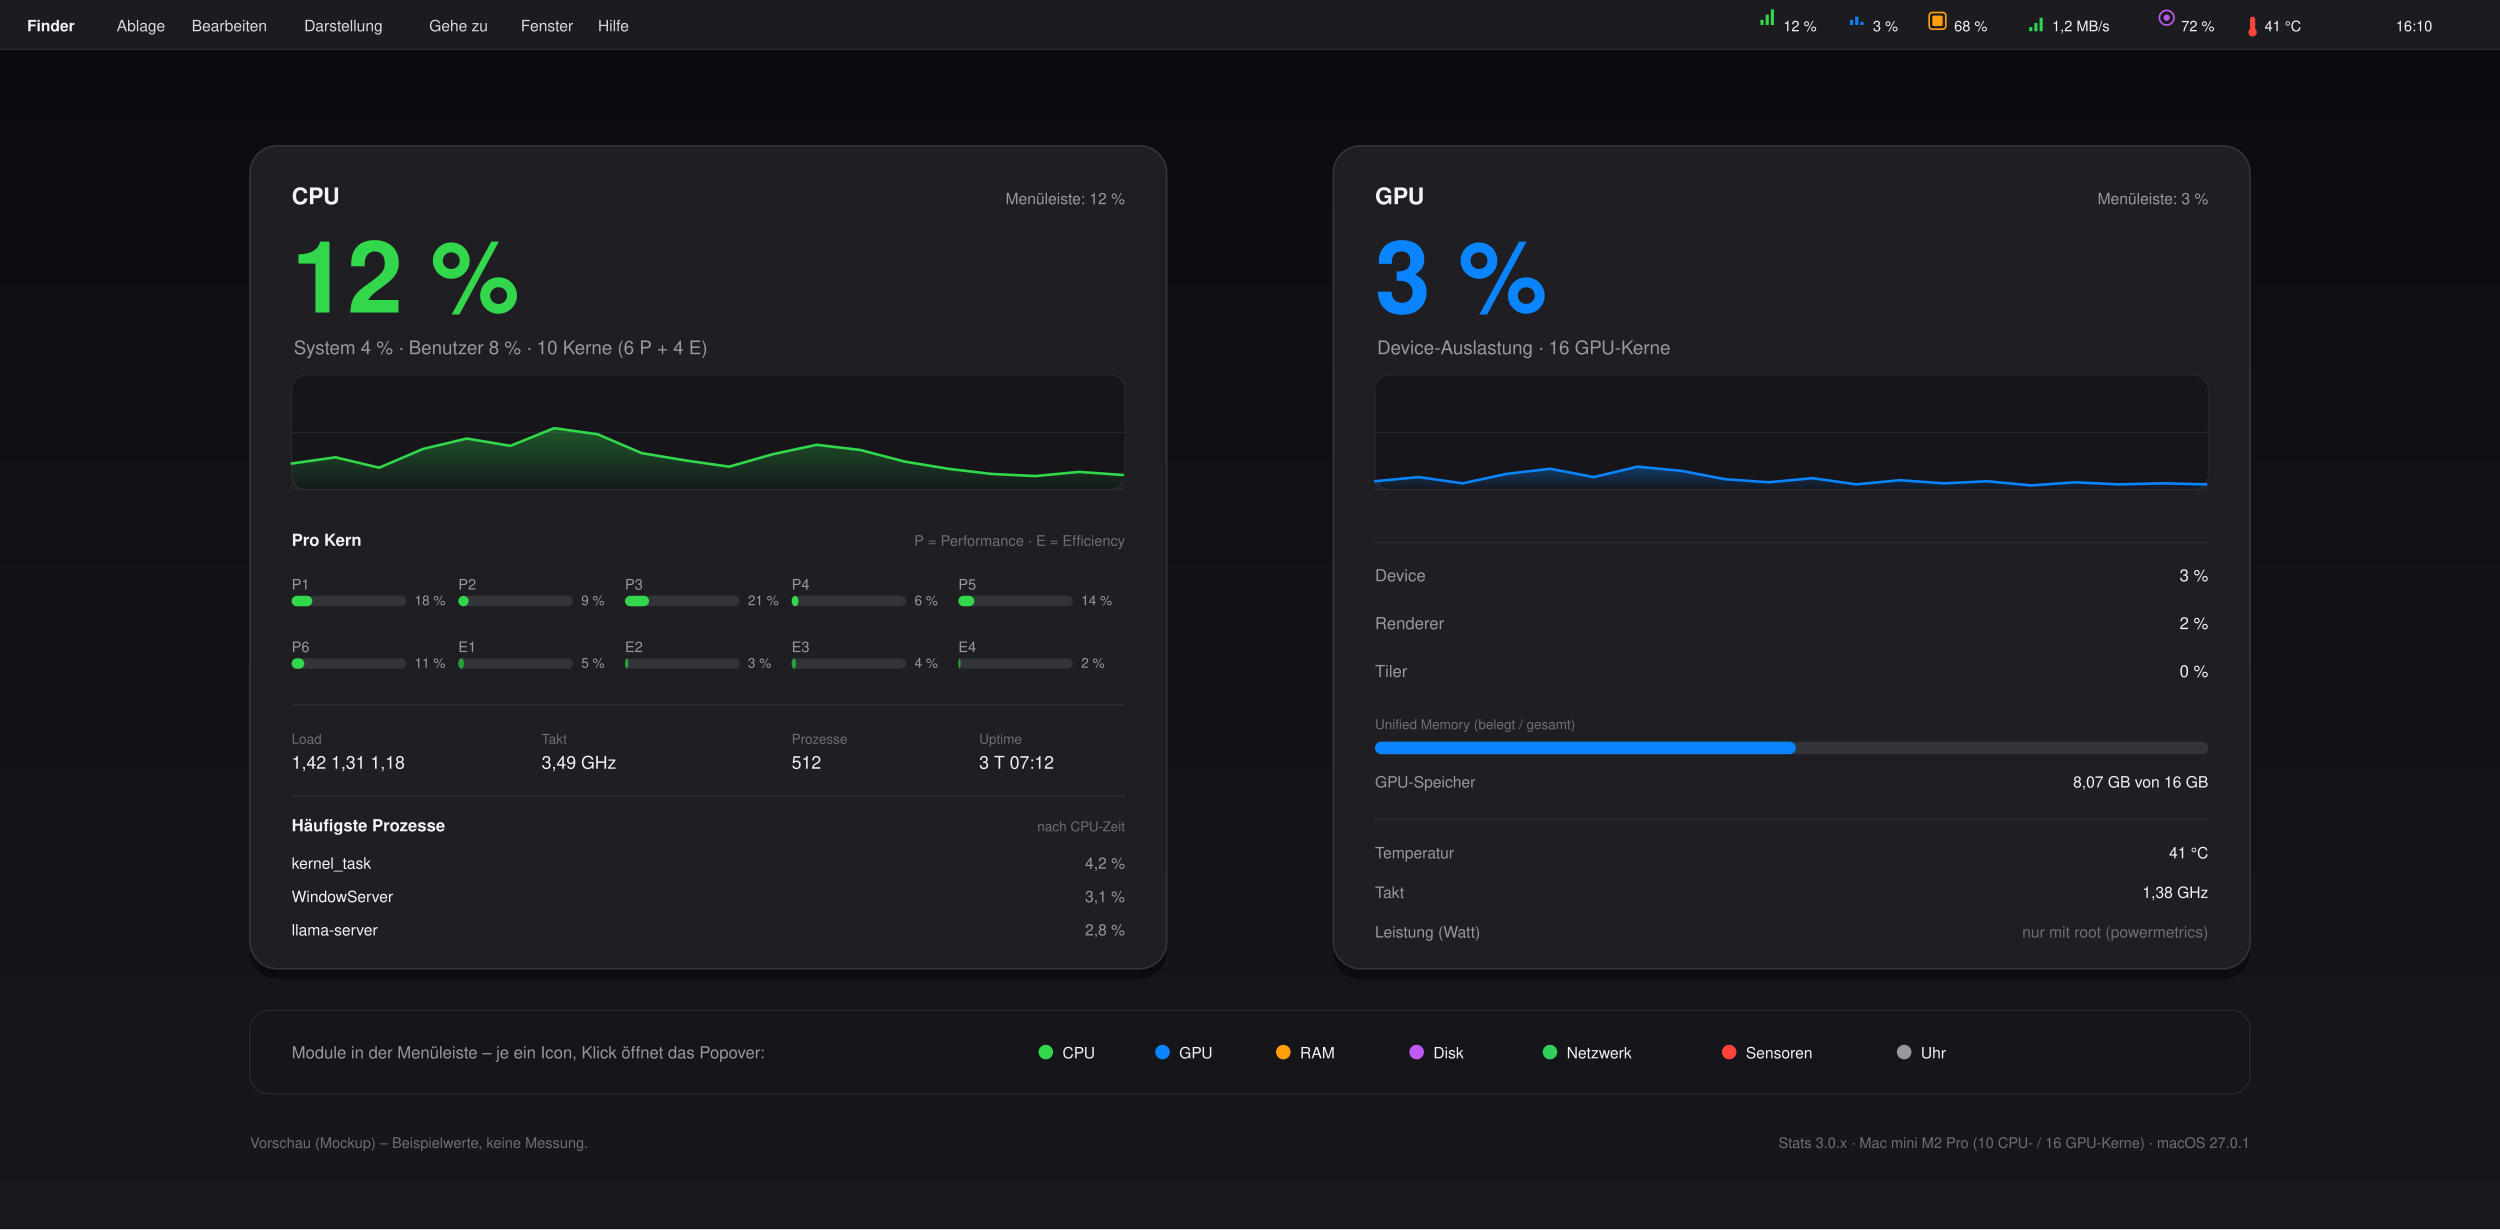
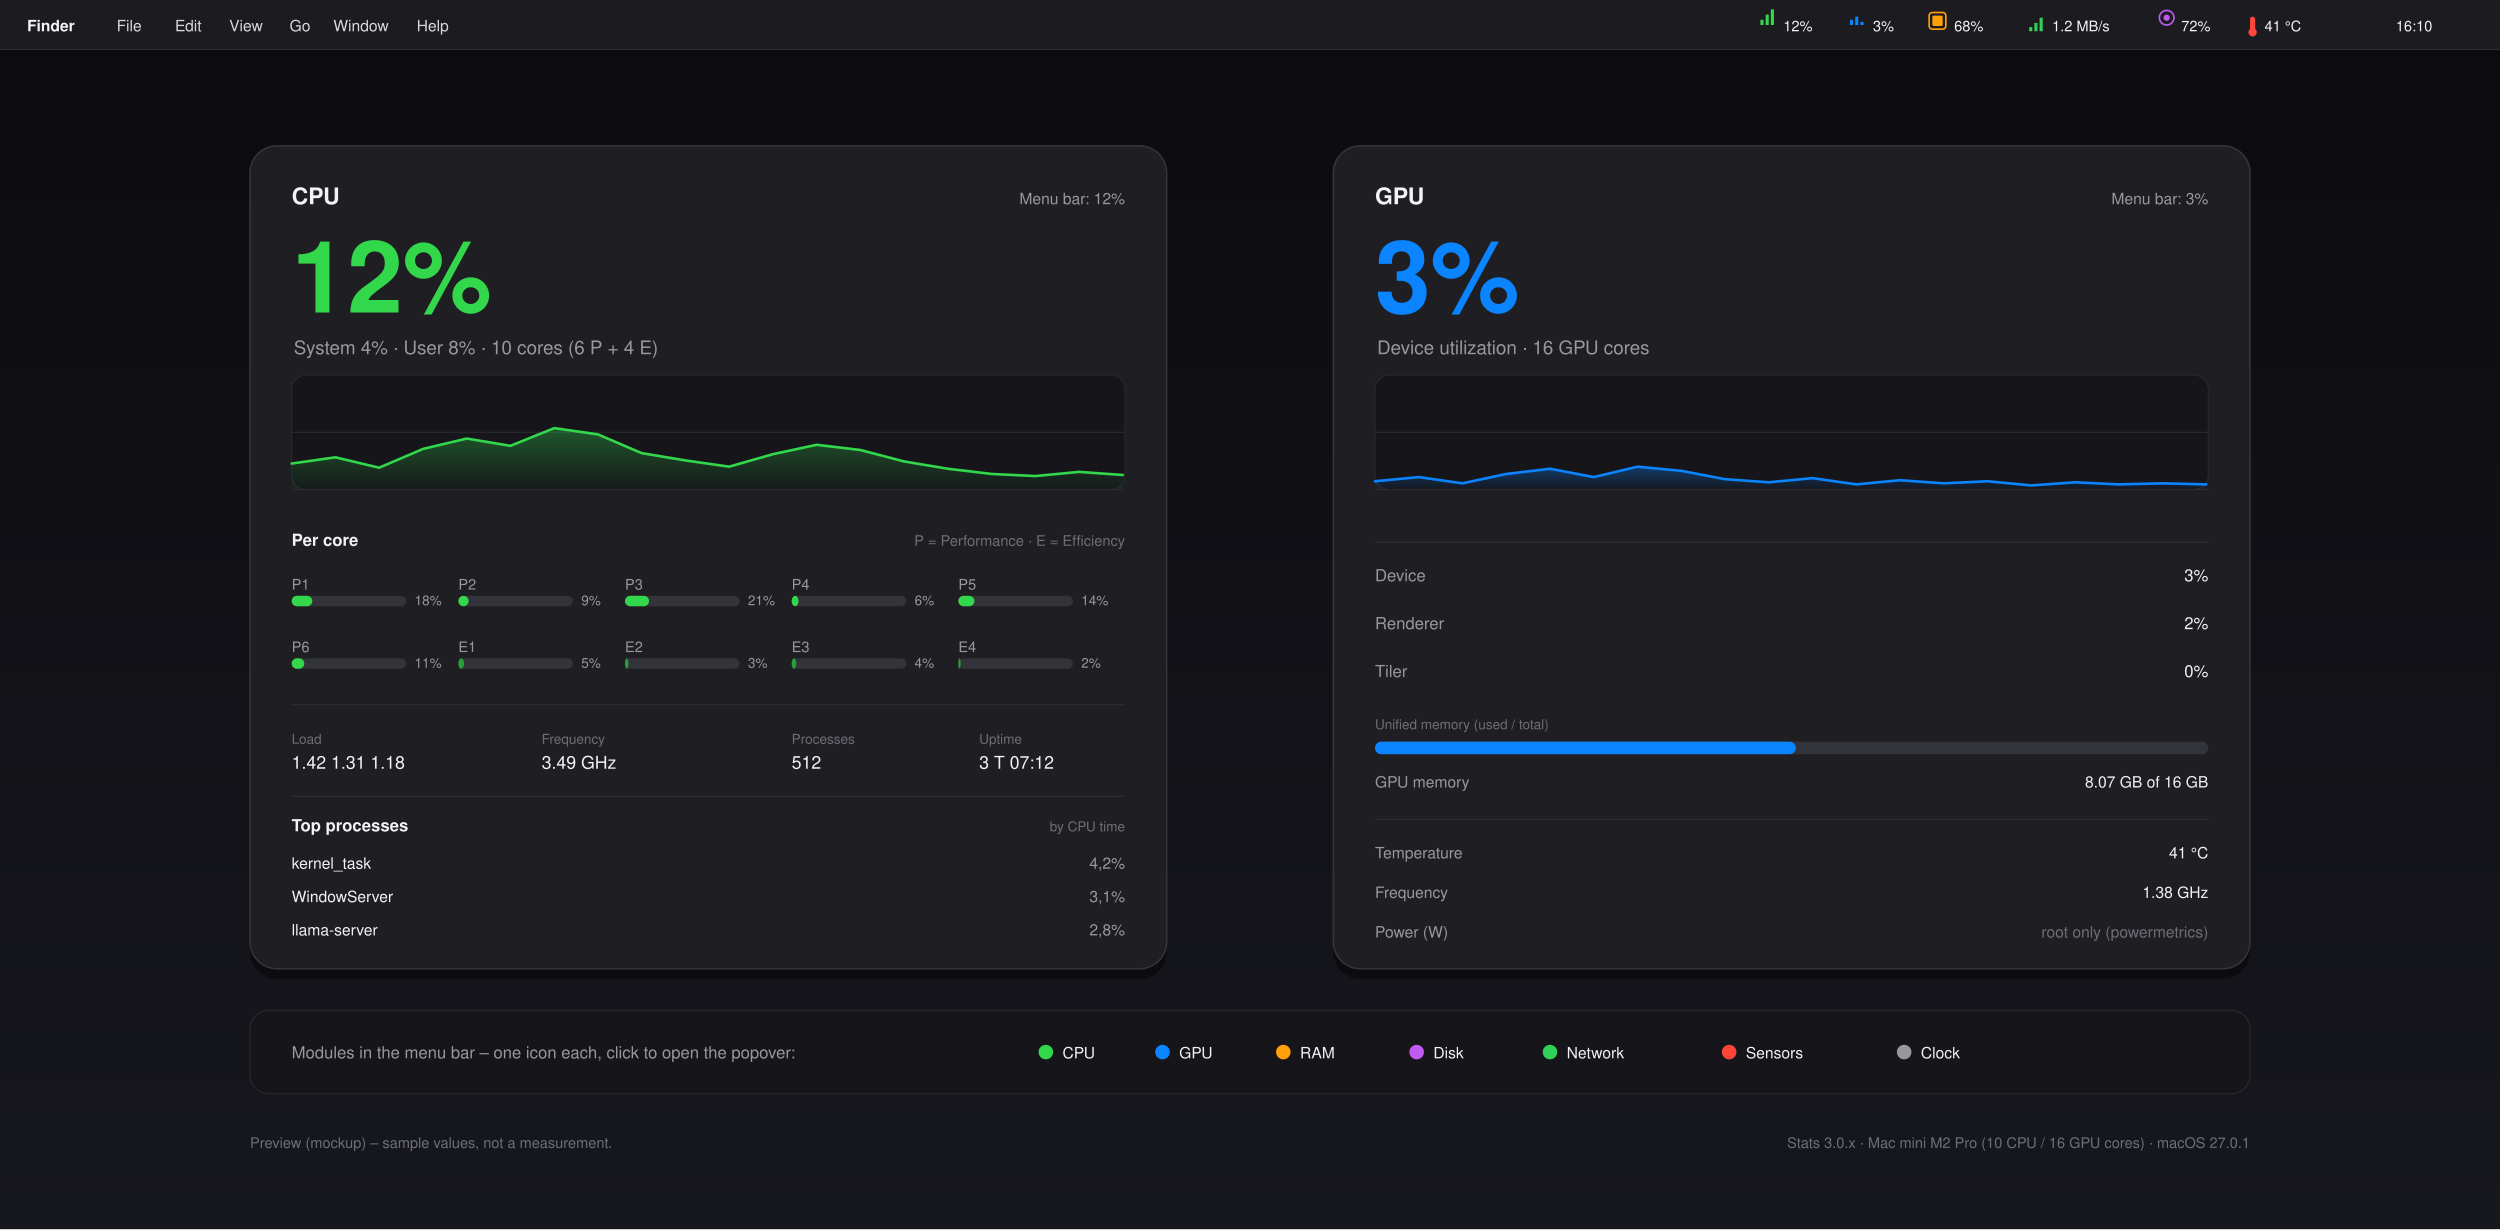
<svg xmlns="http://www.w3.org/2000/svg" width="2400" height="1180" viewBox="0 0 2400 1180">
  <defs>
    <linearGradient id="bg" x1="0" y1="0" x2="0" y2="1">
      <stop offset="0" stop-color="#0b0b0f" />
      <stop offset="1" stop-color="#17171e" />
    </linearGradient>
    <linearGradient id="cpuArea" x1="0" y1="0" x2="0" y2="1">
      <stop offset="0" stop-color="#32d74b" stop-opacity="0.35" />
      <stop offset="1" stop-color="#32d74b" stop-opacity="0.02" />
    </linearGradient>
    <linearGradient id="gpuArea" x1="0" y1="0" x2="0" y2="1">
      <stop offset="0" stop-color="#0a84ff" stop-opacity="0.35" />
      <stop offset="1" stop-color="#0a84ff" stop-opacity="0.02" />
    </linearGradient>
  </defs>
  <rect x="0" y="0" width="2400" height="1180" fill="url(#bg)" />
  <rect x="0" y="0" width="2400" height="48" fill="#1c1c20" />
  <rect x="0" y="47" width="2400" height="1" fill="#2e2e34" />
  <text x="26" y="30" font-family="Helvetica Neue, Helvetica, Arial, sans-serif" font-size="15" font-weight="bold" fill="#f2f2f7">Finder</text>
-   <text x="112" y="30" font-family="Helvetica Neue, Helvetica, Arial, sans-serif" font-size="15" fill="#d8d8de">Ablage</text>
-   <text x="184" y="30" font-family="Helvetica Neue, Helvetica, Arial, sans-serif" font-size="15" fill="#d8d8de">Bearbeiten</text>
-   <text x="292" y="30" font-family="Helvetica Neue, Helvetica, Arial, sans-serif" font-size="15" fill="#d8d8de">Darstellung</text>
-   <text x="412" y="30" font-family="Helvetica Neue, Helvetica, Arial, sans-serif" font-size="15" fill="#d8d8de">Gehe zu</text>
-   <text x="500" y="30" font-family="Helvetica Neue, Helvetica, Arial, sans-serif" font-size="15" fill="#d8d8de">Fenster</text>
-   <text x="574" y="30" font-family="Helvetica Neue, Helvetica, Arial, sans-serif" font-size="15" fill="#d8d8de">Hilfe</text>
+   <text x="112" y="30" font-family="Helvetica Neue, Helvetica, Arial, sans-serif" font-size="15" fill="#d8d8de">File</text>
+   <text x="168" y="30" font-family="Helvetica Neue, Helvetica, Arial, sans-serif" font-size="15" fill="#d8d8de">Edit</text>
+   <text x="220" y="30" font-family="Helvetica Neue, Helvetica, Arial, sans-serif" font-size="15" fill="#d8d8de">View</text>
+   <text x="278" y="30" font-family="Helvetica Neue, Helvetica, Arial, sans-serif" font-size="15" fill="#d8d8de">Go</text>
+   <text x="320" y="30" font-family="Helvetica Neue, Helvetica, Arial, sans-serif" font-size="15" fill="#d8d8de">Window</text>
+   <text x="400" y="30" font-family="Helvetica Neue, Helvetica, Arial, sans-serif" font-size="15" fill="#d8d8de">Help</text>
  <rect x="1690" y="19" width="3" height="5" fill="#32d74b" />
  <rect x="1695" y="14" width="3" height="10" fill="#32d74b" />
  <rect x="1700" y="9" width="3" height="15" fill="#32d74b" />
-   <text x="1712" y="30" font-family="Helvetica Neue, Helvetica, Arial, sans-serif" font-size="14" fill="#f2f2f7">12 %</text>
+   <text x="1712" y="30" font-family="Helvetica Neue, Helvetica, Arial, sans-serif" font-size="14" fill="#f2f2f7">12%</text>
  <rect x="1776" y="19" width="3" height="5" fill="#0a84ff" />
  <rect x="1781" y="16" width="3" height="8" fill="#0a84ff" />
  <rect x="1786" y="21" width="3" height="3" fill="#0a84ff" />
-   <text x="1798" y="30" font-family="Helvetica Neue, Helvetica, Arial, sans-serif" font-size="14" fill="#f2f2f7">3 %</text>
+   <text x="1798" y="30" font-family="Helvetica Neue, Helvetica, Arial, sans-serif" font-size="14" fill="#f2f2f7">3%</text>
  <rect x="1852" y="12" width="16" height="16" rx="3" fill="none" stroke="#ff9f0a" stroke-width="1.6" />
  <rect x="1855" y="15" width="10" height="10" rx="1.5" fill="#ff9f0a" />
-   <text x="1876" y="30" font-family="Helvetica Neue, Helvetica, Arial, sans-serif" font-size="14" fill="#f2f2f7">68 %</text>
+   <text x="1876" y="30" font-family="Helvetica Neue, Helvetica, Arial, sans-serif" font-size="14" fill="#f2f2f7">68%</text>
  <rect x="1948" y="26" width="3" height="4" fill="#30d158" />
  <rect x="1953" y="22" width="3" height="8" fill="#30d158" />
  <rect x="1958" y="17" width="3" height="13" fill="#30d158" />
-   <text x="1970" y="30" font-family="Helvetica Neue, Helvetica, Arial, sans-serif" font-size="14" fill="#f2f2f7">1,2 MB/s</text>
+   <text x="1970" y="30" font-family="Helvetica Neue, Helvetica, Arial, sans-serif" font-size="14" fill="#f2f2f7">1.2 MB/s</text>
  <circle cx="2080" cy="17" r="7" fill="none" stroke="#bf5af2" stroke-width="1.6" />
  <circle cx="2080" cy="17" r="3" fill="#bf5af2" />
-   <text x="2094" y="30" font-family="Helvetica Neue, Helvetica, Arial, sans-serif" font-size="14" fill="#f2f2f7">72 %</text>
+   <text x="2094" y="30" font-family="Helvetica Neue, Helvetica, Arial, sans-serif" font-size="14" fill="#f2f2f7">72%</text>
  <rect x="2160" y="16" width="5" height="15" rx="2.5" fill="#ff453a" />
  <circle cx="2162.5" cy="31" r="4" fill="#ff453a" />
  <text x="2174" y="30" font-family="Helvetica Neue, Helvetica, Arial, sans-serif" font-size="14" fill="#f2f2f7">41 °C</text>
  <text x="2300" y="30" font-family="Helvetica Neue, Helvetica, Arial, sans-serif" font-size="14" fill="#f2f2f7">16:10</text>
  <rect x="240" y="150" width="880" height="790" rx="26" fill="#000000" opacity="0.4" />
  <rect x="240" y="140" width="880" height="790" rx="26" fill="#1e1e23" stroke="#34343a" stroke-width="1.5" />
  <text x="280" y="196" font-family="Helvetica Neue, Helvetica, Arial, sans-serif" font-size="22" font-weight="bold" fill="#f2f2f7">CPU</text>
-   <text x="1080" y="196" text-anchor="end" font-family="Helvetica Neue, Helvetica, Arial, sans-serif" font-size="15" fill="#98989d">Menüleiste: 12 %</text>
-   <text x="280" y="300" font-family="Helvetica Neue, Helvetica, Arial, sans-serif" font-size="96" font-weight="bold" fill="#32d74b">12 %</text>
-   <text x="282" y="340" font-family="Helvetica Neue, Helvetica, Arial, sans-serif" font-size="18" fill="#98989d">System 4 % · Benutzer 8 % · 10 Kerne (6 P + 4 E)</text>
+   <text x="1080" y="196" text-anchor="end" font-family="Helvetica Neue, Helvetica, Arial, sans-serif" font-size="15" fill="#98989d">Menu bar: 12%</text>
+   <text x="280" y="300" font-family="Helvetica Neue, Helvetica, Arial, sans-serif" font-size="96" font-weight="bold" fill="#32d74b">12%</text>
+   <text x="282" y="340" font-family="Helvetica Neue, Helvetica, Arial, sans-serif" font-size="18" fill="#98989d">System 4% · User 8% · 10 cores (6 P + 4 E)</text>
  <rect x="280" y="360" width="800" height="110" rx="14" fill="#15151a" stroke="#28282f" stroke-width="1" />
  <line x1="280" y1="415" x2="1080" y2="415" stroke="#2a2a31" stroke-width="1" />
  <line x1="280" y1="470" x2="1080" y2="470" stroke="#2a2a31" stroke-width="1" />
  <polygon fill="url(#cpuArea)" points="280,470 280,445 322,439 364,449 406,431 448,421 490,428 532,411 574,417 616,435 658,442 700,448 742,436 784,427 826,432 868,443 910,450 952,455 994,457 1036,453 1078,456 1078,470" />
  <polyline fill="none" stroke="#32d74b" stroke-width="2.5" stroke-linejoin="round" stroke-linecap="round" points="280,445 322,439 364,449 406,431 448,421 490,428 532,411 574,417 616,435 658,442 700,448 742,436 784,427 826,432 868,443 910,450 952,455 994,457 1036,453 1078,456" />
-   <text x="280" y="524" font-family="Helvetica Neue, Helvetica, Arial, sans-serif" font-size="16" font-weight="bold" fill="#f2f2f7">Pro Kern</text>
+   <text x="280" y="524" font-family="Helvetica Neue, Helvetica, Arial, sans-serif" font-size="16" font-weight="bold" fill="#f2f2f7">Per core</text>
  <text x="1080" y="524" text-anchor="end" font-family="Helvetica Neue, Helvetica, Arial, sans-serif" font-size="14" fill="#6e6e76">P = Performance · E = Efficiency</text>
  <text x="280" y="566" font-family="Helvetica Neue, Helvetica, Arial, sans-serif" font-size="14" fill="#98989d">P1</text>
  <rect x="280" y="572" width="110" height="10" rx="5" fill="#33333a" />
  <rect x="280" y="572" width="19.8" height="10" rx="5" fill="#32d74b" />
-   <text x="398" y="581" font-family="Helvetica Neue, Helvetica, Arial, sans-serif" font-size="13" fill="#98989d">18 %</text>
+   <text x="398" y="581" font-family="Helvetica Neue, Helvetica, Arial, sans-serif" font-size="13" fill="#98989d">18%</text>
  <text x="440" y="566" font-family="Helvetica Neue, Helvetica, Arial, sans-serif" font-size="14" fill="#98989d">P2</text>
  <rect x="440" y="572" width="110" height="10" rx="5" fill="#33333a" />
  <rect x="440" y="572" width="9.9" height="10" rx="5" fill="#32d74b" />
-   <text x="558" y="581" font-family="Helvetica Neue, Helvetica, Arial, sans-serif" font-size="13" fill="#98989d">9 %</text>
+   <text x="558" y="581" font-family="Helvetica Neue, Helvetica, Arial, sans-serif" font-size="13" fill="#98989d">9%</text>
  <text x="600" y="566" font-family="Helvetica Neue, Helvetica, Arial, sans-serif" font-size="14" fill="#98989d">P3</text>
  <rect x="600" y="572" width="110" height="10" rx="5" fill="#33333a" />
  <rect x="600" y="572" width="23.1" height="10" rx="5" fill="#32d74b" />
-   <text x="718" y="581" font-family="Helvetica Neue, Helvetica, Arial, sans-serif" font-size="13" fill="#98989d">21 %</text>
+   <text x="718" y="581" font-family="Helvetica Neue, Helvetica, Arial, sans-serif" font-size="13" fill="#98989d">21%</text>
  <text x="760" y="566" font-family="Helvetica Neue, Helvetica, Arial, sans-serif" font-size="14" fill="#98989d">P4</text>
  <rect x="760" y="572" width="110" height="10" rx="5" fill="#33333a" />
  <rect x="760" y="572" width="6.6" height="10" rx="5" fill="#32d74b" />
-   <text x="878" y="581" font-family="Helvetica Neue, Helvetica, Arial, sans-serif" font-size="13" fill="#98989d">6 %</text>
+   <text x="878" y="581" font-family="Helvetica Neue, Helvetica, Arial, sans-serif" font-size="13" fill="#98989d">6%</text>
  <text x="920" y="566" font-family="Helvetica Neue, Helvetica, Arial, sans-serif" font-size="14" fill="#98989d">P5</text>
  <rect x="920" y="572" width="110" height="10" rx="5" fill="#33333a" />
  <rect x="920" y="572" width="15.4" height="10" rx="5" fill="#32d74b" />
-   <text x="1038" y="581" font-family="Helvetica Neue, Helvetica, Arial, sans-serif" font-size="13" fill="#98989d">14 %</text>
+   <text x="1038" y="581" font-family="Helvetica Neue, Helvetica, Arial, sans-serif" font-size="13" fill="#98989d">14%</text>
  <text x="280" y="626" font-family="Helvetica Neue, Helvetica, Arial, sans-serif" font-size="14" fill="#98989d">P6</text>
  <rect x="280" y="632" width="110" height="10" rx="5" fill="#33333a" />
  <rect x="280" y="632" width="12.1" height="10" rx="5" fill="#32d74b" />
-   <text x="398" y="641" font-family="Helvetica Neue, Helvetica, Arial, sans-serif" font-size="13" fill="#98989d">11 %</text>
+   <text x="398" y="641" font-family="Helvetica Neue, Helvetica, Arial, sans-serif" font-size="13" fill="#98989d">11%</text>
  <text x="440" y="626" font-family="Helvetica Neue, Helvetica, Arial, sans-serif" font-size="14" fill="#98989d">E1</text>
  <rect x="440" y="632" width="110" height="10" rx="5" fill="#33333a" />
  <rect x="440" y="632" width="5.5" height="10" rx="5" fill="#26a13a" />
-   <text x="558" y="641" font-family="Helvetica Neue, Helvetica, Arial, sans-serif" font-size="13" fill="#98989d">5 %</text>
+   <text x="558" y="641" font-family="Helvetica Neue, Helvetica, Arial, sans-serif" font-size="13" fill="#98989d">5%</text>
  <text x="600" y="626" font-family="Helvetica Neue, Helvetica, Arial, sans-serif" font-size="14" fill="#98989d">E2</text>
  <rect x="600" y="632" width="110" height="10" rx="5" fill="#33333a" />
  <rect x="600" y="632" width="3.3" height="10" rx="5" fill="#26a13a" />
-   <text x="718" y="641" font-family="Helvetica Neue, Helvetica, Arial, sans-serif" font-size="13" fill="#98989d">3 %</text>
+   <text x="718" y="641" font-family="Helvetica Neue, Helvetica, Arial, sans-serif" font-size="13" fill="#98989d">3%</text>
  <text x="760" y="626" font-family="Helvetica Neue, Helvetica, Arial, sans-serif" font-size="14" fill="#98989d">E3</text>
  <rect x="760" y="632" width="110" height="10" rx="5" fill="#33333a" />
  <rect x="760" y="632" width="4.4" height="10" rx="5" fill="#26a13a" />
-   <text x="878" y="641" font-family="Helvetica Neue, Helvetica, Arial, sans-serif" font-size="13" fill="#98989d">4 %</text>
+   <text x="878" y="641" font-family="Helvetica Neue, Helvetica, Arial, sans-serif" font-size="13" fill="#98989d">4%</text>
  <text x="920" y="626" font-family="Helvetica Neue, Helvetica, Arial, sans-serif" font-size="14" fill="#98989d">E4</text>
  <rect x="920" y="632" width="110" height="10" rx="5" fill="#33333a" />
  <rect x="920" y="632" width="2.2" height="10" rx="5" fill="#26a13a" />
-   <text x="1038" y="641" font-family="Helvetica Neue, Helvetica, Arial, sans-serif" font-size="13" fill="#98989d">2 %</text>
+   <text x="1038" y="641" font-family="Helvetica Neue, Helvetica, Arial, sans-serif" font-size="13" fill="#98989d">2%</text>
  <rect x="280" y="676" width="800" height="1" fill="#2e2e34" />
  <text x="280" y="714" font-family="Helvetica Neue, Helvetica, Arial, sans-serif" font-size="13" fill="#6e6e76">Load</text>
-   <text x="280" y="738" font-family="Helvetica Neue, Helvetica, Arial, sans-serif" font-size="17" fill="#f2f2f7">1,42  1,31  1,18</text>
-   <text x="520" y="714" font-family="Helvetica Neue, Helvetica, Arial, sans-serif" font-size="13" fill="#6e6e76">Takt</text>
-   <text x="520" y="738" font-family="Helvetica Neue, Helvetica, Arial, sans-serif" font-size="17" fill="#f2f2f7">3,49 GHz</text>
-   <text x="760" y="714" font-family="Helvetica Neue, Helvetica, Arial, sans-serif" font-size="13" fill="#6e6e76">Prozesse</text>
+   <text x="280" y="738" font-family="Helvetica Neue, Helvetica, Arial, sans-serif" font-size="17" fill="#f2f2f7">1.42  1.31  1.18</text>
+   <text x="520" y="714" font-family="Helvetica Neue, Helvetica, Arial, sans-serif" font-size="13" fill="#6e6e76">Frequency</text>
+   <text x="520" y="738" font-family="Helvetica Neue, Helvetica, Arial, sans-serif" font-size="17" fill="#f2f2f7">3.49 GHz</text>
+   <text x="760" y="714" font-family="Helvetica Neue, Helvetica, Arial, sans-serif" font-size="13" fill="#6e6e76">Processes</text>
  <text x="760" y="738" font-family="Helvetica Neue, Helvetica, Arial, sans-serif" font-size="17" fill="#f2f2f7">512</text>
  <text x="940" y="714" font-family="Helvetica Neue, Helvetica, Arial, sans-serif" font-size="13" fill="#6e6e76">Uptime</text>
  <text x="940" y="738" font-family="Helvetica Neue, Helvetica, Arial, sans-serif" font-size="17" fill="#f2f2f7">3 T 07:12</text>
  <rect x="280" y="764" width="800" height="1" fill="#2e2e34" />
-   <text x="280" y="798" font-family="Helvetica Neue, Helvetica, Arial, sans-serif" font-size="16" font-weight="bold" fill="#f2f2f7">Häufigste Prozesse</text>
-   <text x="1080" y="798" text-anchor="end" font-family="Helvetica Neue, Helvetica, Arial, sans-serif" font-size="13" fill="#6e6e76">nach CPU-Zeit</text>
+   <text x="280" y="798" font-family="Helvetica Neue, Helvetica, Arial, sans-serif" font-size="16" font-weight="bold" fill="#f2f2f7">Top processes</text>
+   <text x="1080" y="798" text-anchor="end" font-family="Helvetica Neue, Helvetica, Arial, sans-serif" font-size="13" fill="#6e6e76">by CPU time</text>
  <text x="280" y="834" font-family="Helvetica Neue, Helvetica, Arial, sans-serif" font-size="15" fill="#f2f2f7">kernel_task</text>
-   <text x="1080" y="834" text-anchor="end" font-family="Helvetica Neue, Helvetica, Arial, sans-serif" font-size="15" fill="#98989d">4,2 %</text>
+   <text x="1080" y="834" text-anchor="end" font-family="Helvetica Neue, Helvetica, Arial, sans-serif" font-size="15" fill="#98989d">4,2%</text>
  <text x="280" y="866" font-family="Helvetica Neue, Helvetica, Arial, sans-serif" font-size="15" fill="#f2f2f7">WindowServer</text>
-   <text x="1080" y="866" text-anchor="end" font-family="Helvetica Neue, Helvetica, Arial, sans-serif" font-size="15" fill="#98989d">3,1 %</text>
+   <text x="1080" y="866" text-anchor="end" font-family="Helvetica Neue, Helvetica, Arial, sans-serif" font-size="15" fill="#98989d">3,1%</text>
  <text x="280" y="898" font-family="Helvetica Neue, Helvetica, Arial, sans-serif" font-size="15" fill="#f2f2f7">llama-server</text>
-   <text x="1080" y="898" text-anchor="end" font-family="Helvetica Neue, Helvetica, Arial, sans-serif" font-size="15" fill="#98989d">2,8 %</text>
+   <text x="1080" y="898" text-anchor="end" font-family="Helvetica Neue, Helvetica, Arial, sans-serif" font-size="15" fill="#98989d">2,8%</text>
  <rect x="1280" y="150" width="880" height="790" rx="26" fill="#000000" opacity="0.4" />
  <rect x="1280" y="140" width="880" height="790" rx="26" fill="#1e1e23" stroke="#34343a" stroke-width="1.5" />
  <text x="1320" y="196" font-family="Helvetica Neue, Helvetica, Arial, sans-serif" font-size="22" font-weight="bold" fill="#f2f2f7">GPU</text>
-   <text x="2120" y="196" text-anchor="end" font-family="Helvetica Neue, Helvetica, Arial, sans-serif" font-size="15" fill="#98989d">Menüleiste: 3 %</text>
-   <text x="1320" y="300" font-family="Helvetica Neue, Helvetica, Arial, sans-serif" font-size="96" font-weight="bold" fill="#0a84ff">3 %</text>
-   <text x="1322" y="340" font-family="Helvetica Neue, Helvetica, Arial, sans-serif" font-size="18" fill="#98989d">Device-Auslastung · 16 GPU-Kerne</text>
+   <text x="2120" y="196" text-anchor="end" font-family="Helvetica Neue, Helvetica, Arial, sans-serif" font-size="15" fill="#98989d">Menu bar: 3%</text>
+   <text x="1320" y="300" font-family="Helvetica Neue, Helvetica, Arial, sans-serif" font-size="96" font-weight="bold" fill="#0a84ff">3%</text>
+   <text x="1322" y="340" font-family="Helvetica Neue, Helvetica, Arial, sans-serif" font-size="18" fill="#98989d">Device utilization · 16 GPU cores</text>
  <rect x="1320" y="360" width="800" height="110" rx="14" fill="#15151a" stroke="#28282f" stroke-width="1" />
  <line x1="1320" y1="415" x2="2120" y2="415" stroke="#2a2a31" stroke-width="1" />
  <line x1="1320" y1="470" x2="2120" y2="470" stroke="#2a2a31" stroke-width="1" />
  <polygon fill="url(#gpuArea)" points="1320,470 1320,462 1362,458 1404,464 1446,455 1488,450 1530,458 1572,448 1614,452 1656,460 1698,463 1740,459 1782,465 1824,461 1866,464 1908,462 1950,466 1992,463 2034,465 2076,464 2118,465 2118,470" />
  <polyline fill="none" stroke="#0a84ff" stroke-width="2.5" stroke-linejoin="round" stroke-linecap="round" points="1320,462 1362,458 1404,464 1446,455 1488,450 1530,458 1572,448 1614,452 1656,460 1698,463 1740,459 1782,465 1824,461 1866,464 1908,462 1950,466 1992,463 2034,465 2076,464 2118,465" />
  <rect x="1320" y="520" width="800" height="1" fill="#2e2e34" />
  <text x="1320" y="558" font-family="Helvetica Neue, Helvetica, Arial, sans-serif" font-size="16" fill="#98989d">Device</text>
-   <text x="2120" y="558" text-anchor="end" font-family="Helvetica Neue, Helvetica, Arial, sans-serif" font-size="16" fill="#f2f2f7">3 %</text>
+   <text x="2120" y="558" text-anchor="end" font-family="Helvetica Neue, Helvetica, Arial, sans-serif" font-size="16" fill="#f2f2f7">3%</text>
  <text x="1320" y="604" font-family="Helvetica Neue, Helvetica, Arial, sans-serif" font-size="16" fill="#98989d">Renderer</text>
-   <text x="2120" y="604" text-anchor="end" font-family="Helvetica Neue, Helvetica, Arial, sans-serif" font-size="16" fill="#f2f2f7">2 %</text>
+   <text x="2120" y="604" text-anchor="end" font-family="Helvetica Neue, Helvetica, Arial, sans-serif" font-size="16" fill="#f2f2f7">2%</text>
  <text x="1320" y="650" font-family="Helvetica Neue, Helvetica, Arial, sans-serif" font-size="16" fill="#98989d">Tiler</text>
-   <text x="2120" y="650" text-anchor="end" font-family="Helvetica Neue, Helvetica, Arial, sans-serif" font-size="16" fill="#f2f2f7">0 %</text>
-   <text x="1320" y="700" font-family="Helvetica Neue, Helvetica, Arial, sans-serif" font-size="13" fill="#6e6e76">Unified Memory (belegt / gesamt)</text>
+   <text x="2120" y="650" text-anchor="end" font-family="Helvetica Neue, Helvetica, Arial, sans-serif" font-size="16" fill="#f2f2f7">0%</text>
+   <text x="1320" y="700" font-family="Helvetica Neue, Helvetica, Arial, sans-serif" font-size="13" fill="#6e6e76">Unified memory (used / total)</text>
  <rect x="1320" y="712" width="800" height="12" rx="6" fill="#33333a" />
  <rect x="1320" y="712" width="404" height="12" rx="6" fill="#0a84ff" />
-   <text x="1320" y="756" font-family="Helvetica Neue, Helvetica, Arial, sans-serif" font-size="15" fill="#98989d">GPU-Speicher</text>
-   <text x="2120" y="756" text-anchor="end" font-family="Helvetica Neue, Helvetica, Arial, sans-serif" font-size="15" fill="#f2f2f7">8,07 GB von 16 GB</text>
+   <text x="1320" y="756" font-family="Helvetica Neue, Helvetica, Arial, sans-serif" font-size="15" fill="#98989d">GPU memory</text>
+   <text x="2120" y="756" text-anchor="end" font-family="Helvetica Neue, Helvetica, Arial, sans-serif" font-size="15" fill="#f2f2f7">8.07 GB of 16 GB</text>
  <rect x="1320" y="786" width="800" height="1" fill="#2e2e34" />
-   <text x="1320" y="824" font-family="Helvetica Neue, Helvetica, Arial, sans-serif" font-size="15" fill="#98989d">Temperatur</text>
+   <text x="1320" y="824" font-family="Helvetica Neue, Helvetica, Arial, sans-serif" font-size="15" fill="#98989d">Temperature</text>
  <text x="2120" y="824" text-anchor="end" font-family="Helvetica Neue, Helvetica, Arial, sans-serif" font-size="15" fill="#f2f2f7">41 °C</text>
-   <text x="1320" y="862" font-family="Helvetica Neue, Helvetica, Arial, sans-serif" font-size="15" fill="#98989d">Takt</text>
-   <text x="2120" y="862" text-anchor="end" font-family="Helvetica Neue, Helvetica, Arial, sans-serif" font-size="15" fill="#f2f2f7">1,38 GHz</text>
-   <text x="1320" y="900" font-family="Helvetica Neue, Helvetica, Arial, sans-serif" font-size="15" fill="#98989d">Leistung (Watt)</text>
-   <text x="2120" y="900" text-anchor="end" font-family="Helvetica Neue, Helvetica, Arial, sans-serif" font-size="15" fill="#6e6e76">nur mit root (powermetrics)</text>
+   <text x="1320" y="862" font-family="Helvetica Neue, Helvetica, Arial, sans-serif" font-size="15" fill="#98989d">Frequency</text>
+   <text x="2120" y="862" text-anchor="end" font-family="Helvetica Neue, Helvetica, Arial, sans-serif" font-size="15" fill="#f2f2f7">1.38 GHz</text>
+   <text x="1320" y="900" font-family="Helvetica Neue, Helvetica, Arial, sans-serif" font-size="15" fill="#98989d">Power (W)</text>
+   <text x="2120" y="900" text-anchor="end" font-family="Helvetica Neue, Helvetica, Arial, sans-serif" font-size="15" fill="#6e6e76">root only (powermetrics)</text>
  <rect x="240" y="970" width="1920" height="80" rx="18" fill="#15151a" stroke="#2a2a31" stroke-width="1" />
-   <text x="280" y="1016" font-family="Helvetica Neue, Helvetica, Arial, sans-serif" font-size="16" fill="#98989d">Module in der Menüleiste – je ein Icon, Klick öffnet das Popover:</text>
+   <text x="280" y="1016" font-family="Helvetica Neue, Helvetica, Arial, sans-serif" font-size="16" fill="#98989d">Modules in the menu bar – one icon each, click to open the popover:</text>
  <circle cx="1004" cy="1010" r="7" fill="#32d74b" />
  <text x="1020" y="1016" font-family="Helvetica Neue, Helvetica, Arial, sans-serif" font-size="15" fill="#f2f2f7">CPU</text>
  <circle cx="1116" cy="1010" r="7" fill="#0a84ff" />
  <text x="1132" y="1016" font-family="Helvetica Neue, Helvetica, Arial, sans-serif" font-size="15" fill="#f2f2f7">GPU</text>
  <circle cx="1232" cy="1010" r="7" fill="#ff9f0a" />
  <text x="1248" y="1016" font-family="Helvetica Neue, Helvetica, Arial, sans-serif" font-size="15" fill="#f2f2f7">RAM</text>
  <circle cx="1360" cy="1010" r="7" fill="#bf5af2" />
  <text x="1376" y="1016" font-family="Helvetica Neue, Helvetica, Arial, sans-serif" font-size="15" fill="#f2f2f7">Disk</text>
  <circle cx="1488" cy="1010" r="7" fill="#30d158" />
-   <text x="1504" y="1016" font-family="Helvetica Neue, Helvetica, Arial, sans-serif" font-size="15" fill="#f2f2f7">Netzwerk</text>
+   <text x="1504" y="1016" font-family="Helvetica Neue, Helvetica, Arial, sans-serif" font-size="15" fill="#f2f2f7">Network</text>
  <circle cx="1660" cy="1010" r="7" fill="#ff453a" />
-   <text x="1676" y="1016" font-family="Helvetica Neue, Helvetica, Arial, sans-serif" font-size="15" fill="#f2f2f7">Sensoren</text>
+   <text x="1676" y="1016" font-family="Helvetica Neue, Helvetica, Arial, sans-serif" font-size="15" fill="#f2f2f7">Sensors</text>
  <circle cx="1828" cy="1010" r="7" fill="#98989d" />
-   <text x="1844" y="1016" font-family="Helvetica Neue, Helvetica, Arial, sans-serif" font-size="15" fill="#f2f2f7">Uhr</text>
-   <text x="240" y="1102" font-family="Helvetica Neue, Helvetica, Arial, sans-serif" font-size="14" fill="#6e6e76">Vorschau (Mockup) – Beispielwerte, keine Messung.</text>
-   <text x="2160" y="1102" text-anchor="end" font-family="Helvetica Neue, Helvetica, Arial, sans-serif" font-size="14" fill="#6e6e76">Stats 3.0.x · Mac mini M2 Pro (10 CPU- / 16 GPU-Kerne) · macOS 27.0.1</text>
+   <text x="1844" y="1016" font-family="Helvetica Neue, Helvetica, Arial, sans-serif" font-size="15" fill="#f2f2f7">Clock</text>
+   <text x="240" y="1102" font-family="Helvetica Neue, Helvetica, Arial, sans-serif" font-size="14" fill="#6e6e76">Preview (mockup) – sample values, not a measurement.</text>
+   <text x="2160" y="1102" text-anchor="end" font-family="Helvetica Neue, Helvetica, Arial, sans-serif" font-size="14" fill="#6e6e76">Stats 3.0.x · Mac mini M2 Pro (10 CPU / 16 GPU cores) · macOS 27.0.1</text>
</svg>
